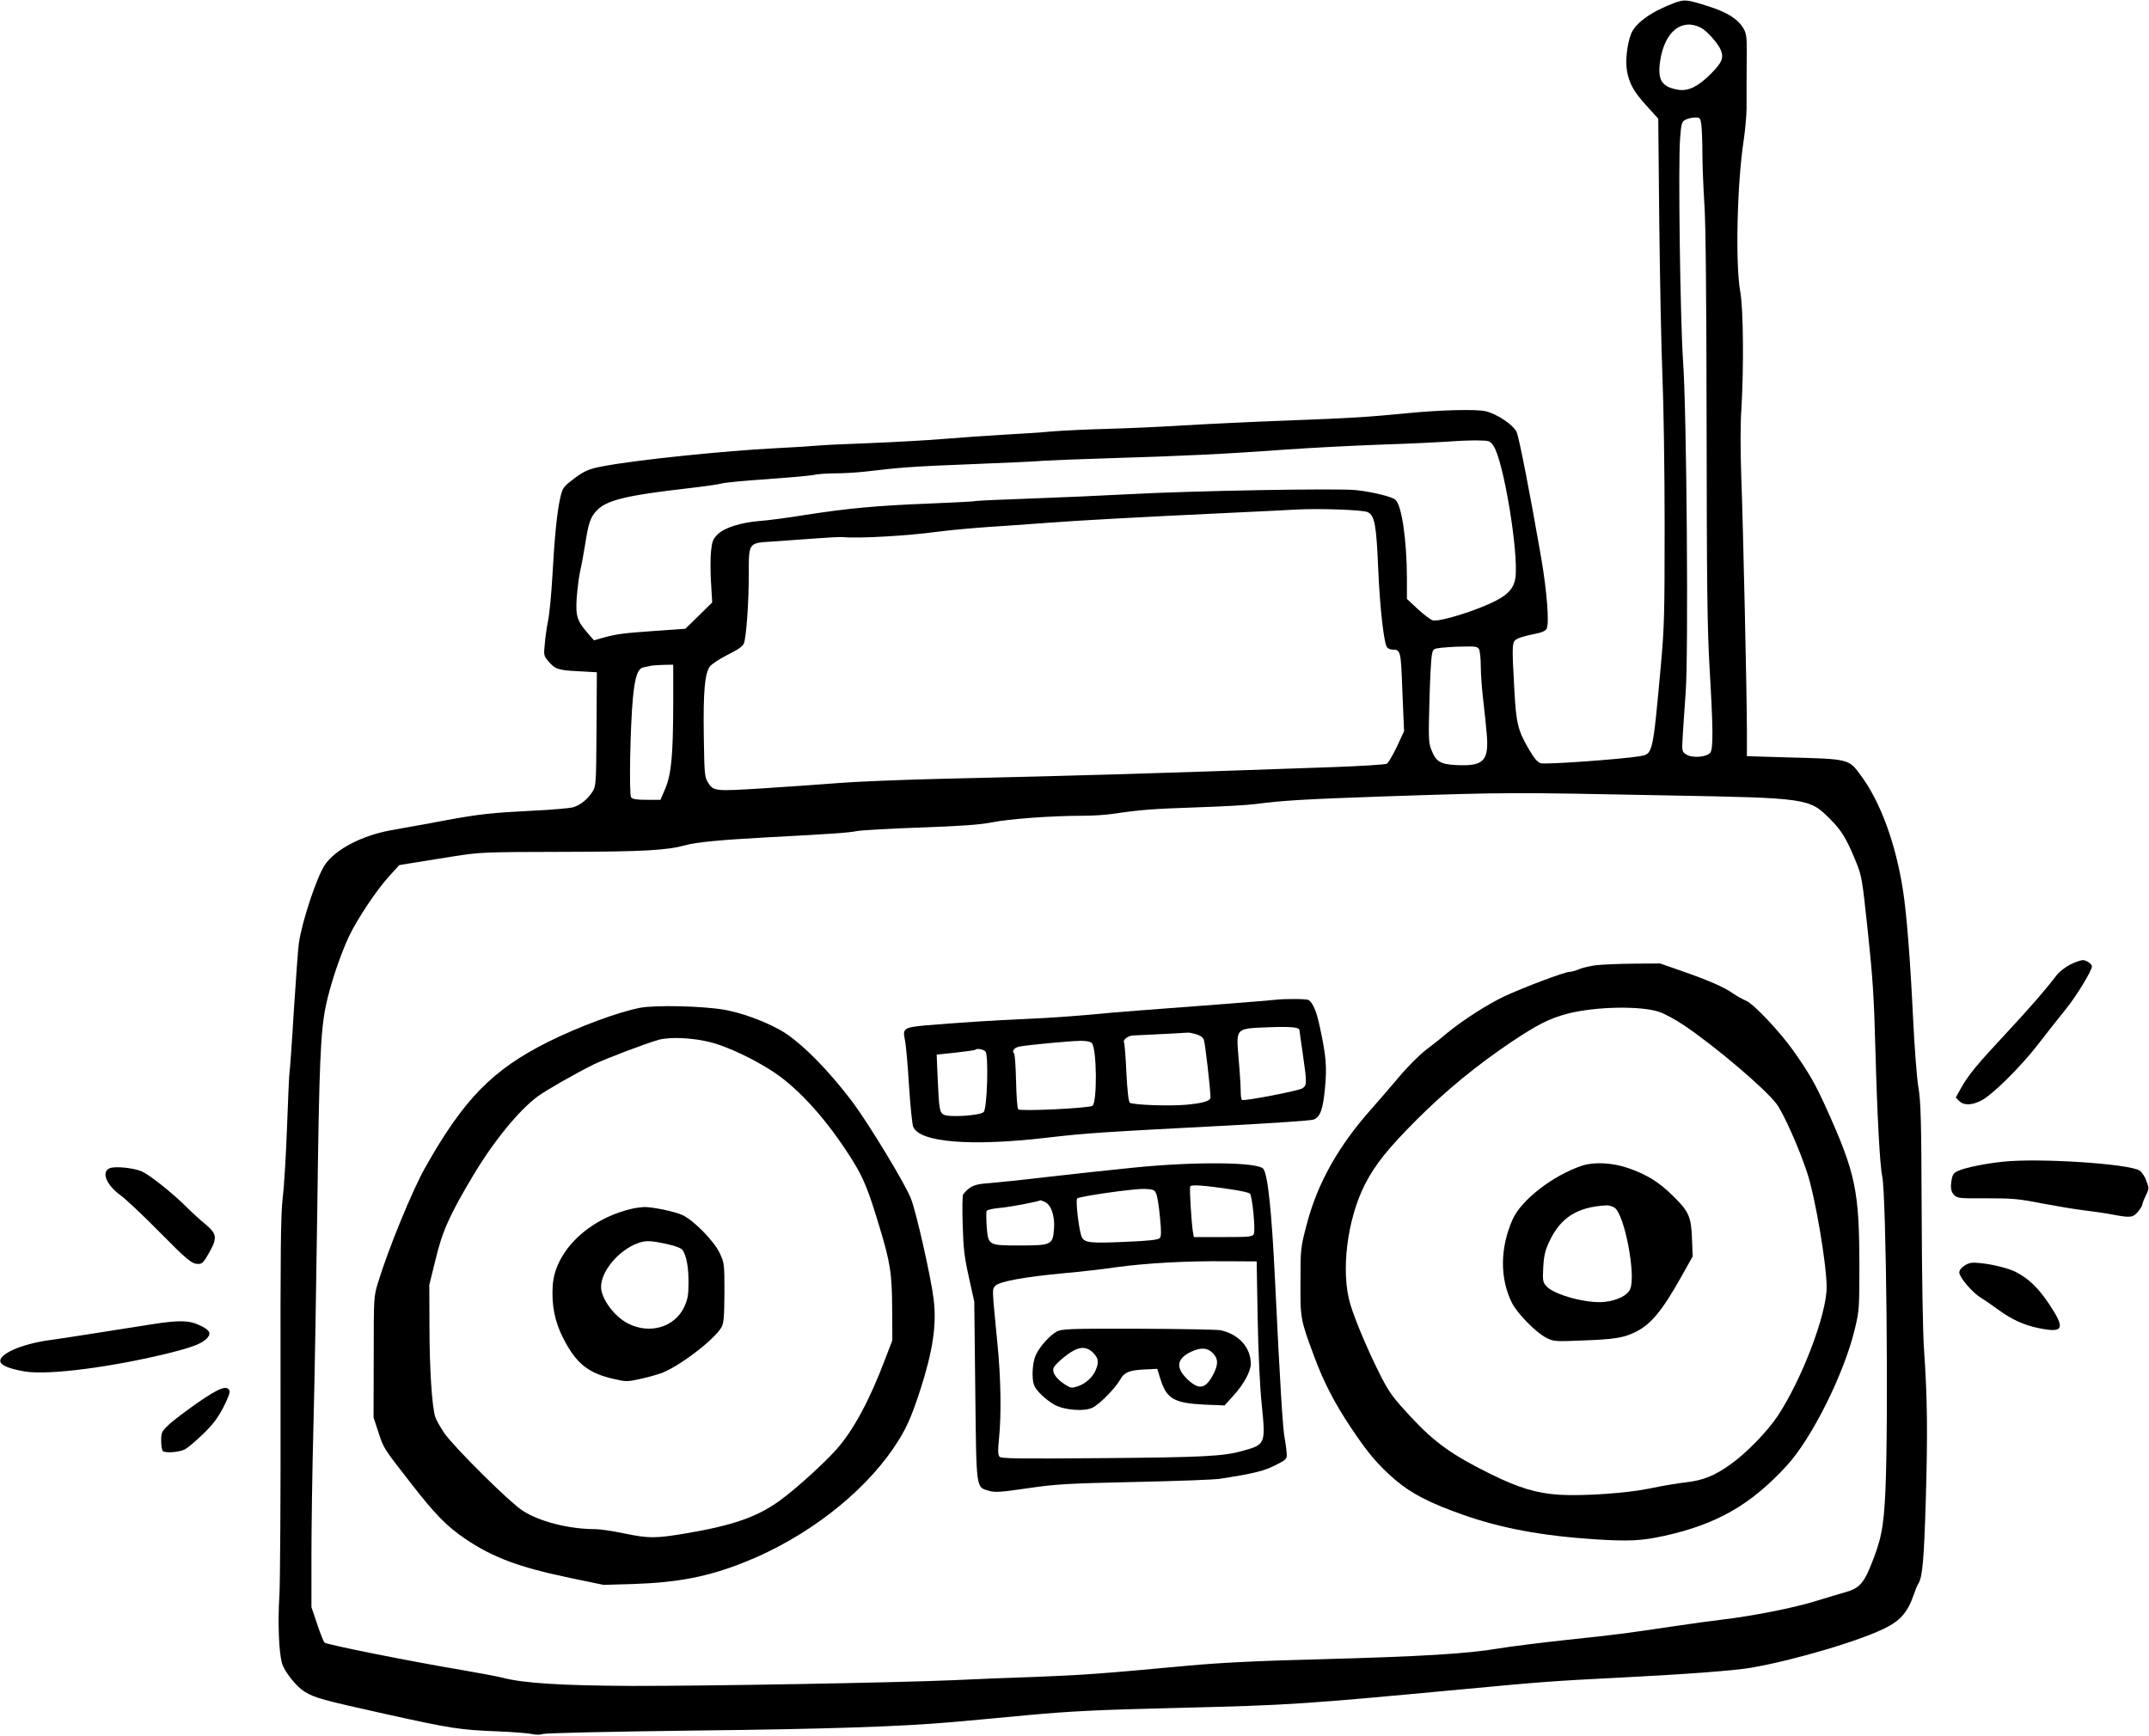
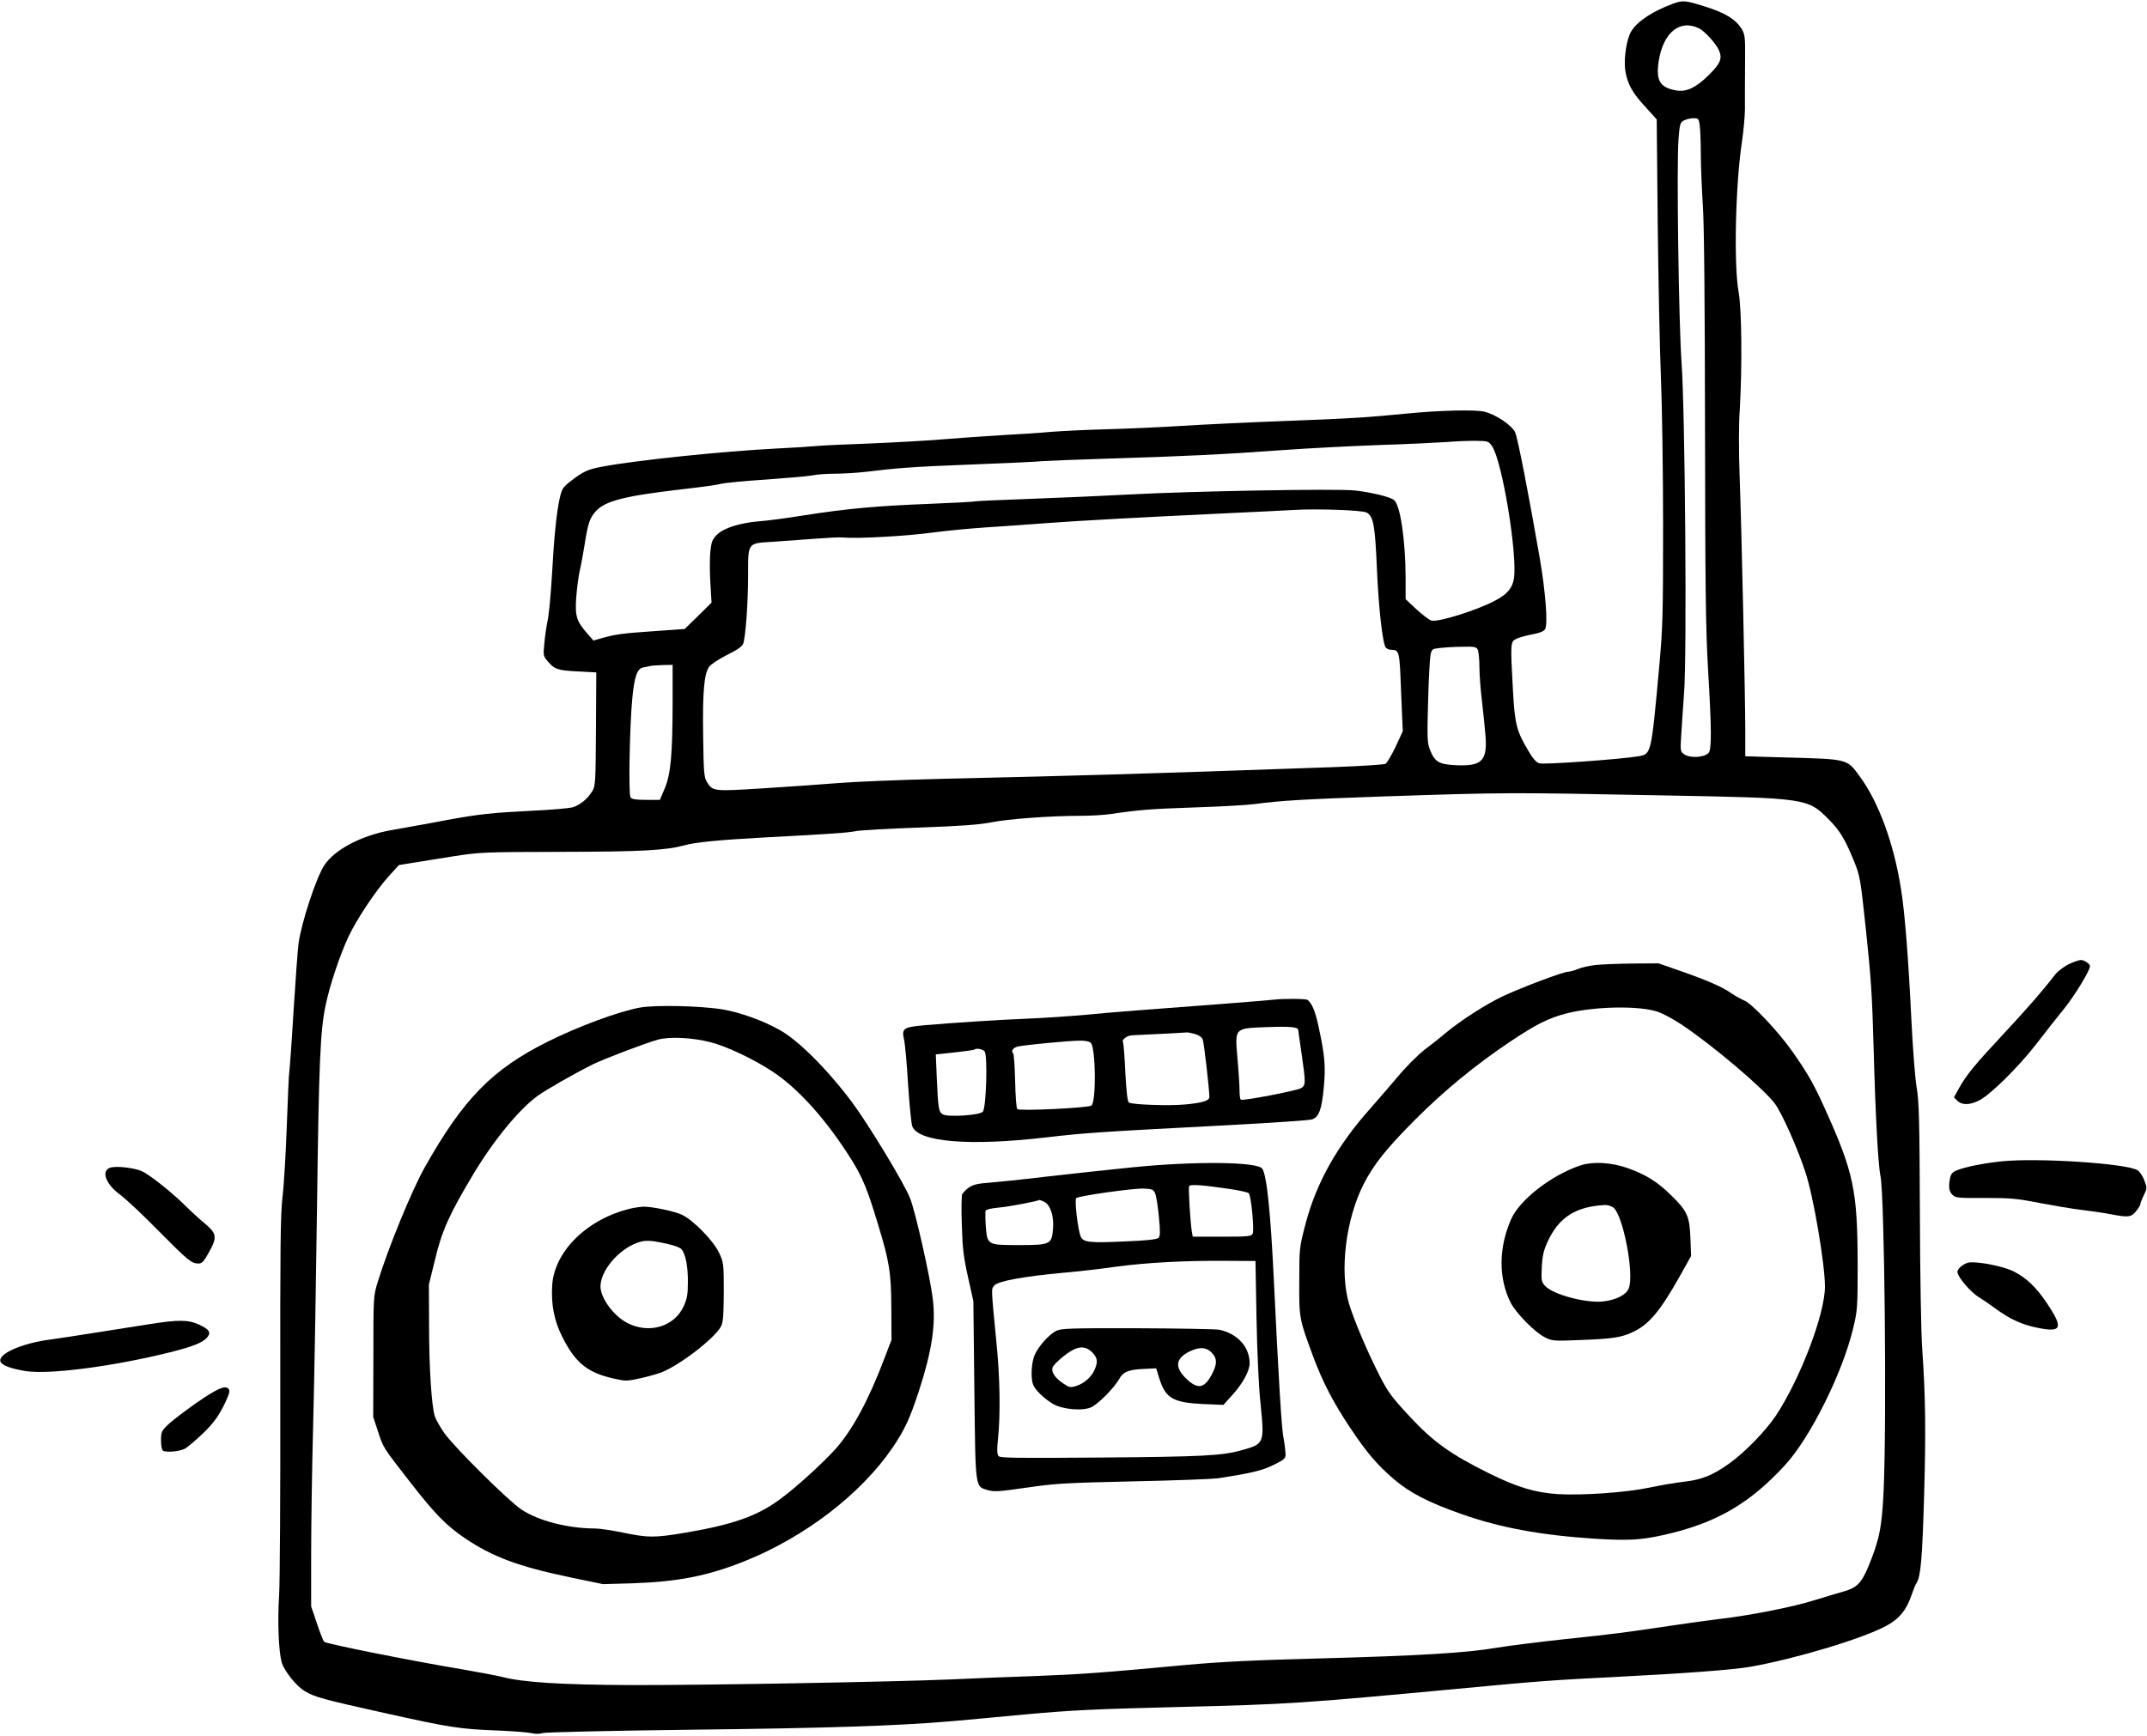
- <svg xmlns="http://www.w3.org/2000/svg" version="1.0" width="1280pt" height="1034pt" viewBox="0 0 1280 1034" preserveAspectRatio="xMidYMid meet">
+ <svg xmlns="http://www.w3.org/2000/svg" version="1.0" width="512pt" height="414pt" viewBox="0 0 1280 1034" preserveAspectRatio="xMidYMid meet">
  <g transform="translate(0,1034) scale(0.1,-0.1)" fill="#000000" stroke="none">
    <path d="M9977 10324 c-134 -49 -235 -119 -261 -184 -25 -62 -36 -165 -25 -224 14 -76 42 -125 118 -208 l68 -75 6 -619 c4 -340 12 -754 19 -919 7 -165 13 -563 13 -885 0 -534 -2 -607 -23 -840 -48 -525 -47 -522 -124 -535 -106 -18 -565 -51 -591 -42 -19 6 -40 30 -68 79 -68 115 -78 156 -89 355 -16 285 -15 290 19 308 16 8 59 20 96 27 48 9 70 19 77 32 17 31 2 222 -32 421 -64 370 -132 721 -147 752 -20 42 -116 107 -184 123 -54 13 -266 8 -459 -11 -246 -24 -342 -30 -715 -44 -220 -8 -506 -22 -635 -30 -129 -8 -329 -17 -445 -20 -115 -3 -262 -10 -325 -15 -63 -6 -196 -15 -295 -20 -99 -6 -259 -17 -355 -25 -96 -8 -294 -19 -440 -25 -146 -5 -287 -12 -315 -15 -27 -3 -135 -10 -240 -15 -314 -16 -824 -69 -1024 -106 -96 -17 -124 -30 -198 -88 -48 -37 -53 -45 -67 -106 -18 -83 -33 -226 -46 -465 -6 -104 -17 -221 -25 -260 -8 -38 -17 -102 -20 -140 -7 -67 -6 -73 20 -103 41 -49 60 -55 180 -61 l110 -6 -2 -338 c-2 -325 -3 -339 -23 -372 -29 -46 -73 -82 -118 -95 -20 -5 -129 -15 -242 -20 -238 -12 -313 -20 -505 -55 -77 -15 -165 -31 -195 -36 -30 -5 -93 -17 -140 -25 -176 -32 -334 -115 -396 -208 -48 -73 -136 -338 -154 -466 -5 -36 -18 -218 -30 -404 -11 -187 -23 -349 -25 -360 -3 -12 -9 -156 -15 -321 -6 -165 -17 -358 -26 -430 -12 -109 -14 -298 -13 -1180 1 -577 -2 -1115 -7 -1194 -10 -155 -3 -331 15 -398 14 -51 87 -143 138 -173 61 -36 100 -47 473 -130 397 -88 446 -96 680 -105 91 -4 181 -11 201 -16 22 -5 47 -5 65 1 16 5 403 14 894 20 799 9 1220 23 1537 50 67 6 268 24 445 41 270 25 418 32 903 44 679 17 726 20 1730 114 420 40 532 48 895 66 395 20 693 42 794 60 268 47 671 168 811 244 78 41 122 96 152 186 9 27 22 59 29 70 25 38 34 142 45 515 11 385 9 591 -11 880 -7 91 -13 458 -14 815 -2 554 -5 665 -20 750 -9 55 -23 237 -31 405 -17 353 -39 635 -61 770 -43 276 -134 522 -248 677 -76 103 -66 101 -446 111 l-235 7 0 155 c0 194 -22 1204 -34 1525 -5 138 -5 302 1 385 15 253 12 603 -7 705 -29 162 -19 640 21 900 9 61 16 144 17 185 0 41 0 104 0 140 0 36 1 119 1 185 1 104 -2 125 -19 155 -35 58 -96 97 -217 135 -121 38 -134 39 -191 19z m154 -149 c35 -18 102 -93 118 -132 20 -48 7 -77 -60 -144 -75 -75 -133 -103 -192 -94 -101 17 -126 58 -108 176 27 171 127 252 242 194z m3 -581 c3 -26 6 -104 6 -173 0 -69 6 -205 12 -301 8 -114 12 -576 13 -1325 1 -943 4 -1202 18 -1440 21 -357 22 -475 4 -499 -20 -27 -108 -34 -143 -11 -26 17 -27 18 -21 114 3 53 11 166 17 251 18 225 6 1689 -15 1975 -17 242 -30 1177 -18 1330 7 92 10 100 33 112 14 7 39 13 56 13 30 0 32 -2 38 -46z m-1238 -1911 c60 -89 151 -643 130 -787 -9 -58 -40 -95 -113 -133 -109 -58 -337 -129 -379 -119 -13 4 -53 34 -89 67 l-65 61 0 127 c-1 225 -31 432 -69 464 -21 18 -134 46 -233 57 -100 12 -986 -4 -1348 -24 -151 -8 -417 -20 -590 -26 -173 -6 -322 -13 -330 -15 -8 -3 -132 -9 -275 -15 -309 -12 -484 -28 -740 -68 -104 -17 -227 -33 -272 -36 -111 -9 -209 -40 -249 -80 -27 -27 -33 -42 -39 -100 -4 -37 -4 -121 0 -186 l7 -119 -80 -79 -80 -78 -184 -13 c-187 -13 -226 -18 -312 -42 l-48 -14 -35 40 c-66 76 -75 104 -68 213 4 53 13 124 20 157 8 33 21 105 30 160 20 128 30 159 66 200 57 64 173 93 539 135 96 11 191 24 210 30 19 5 138 17 265 25 126 9 252 20 278 25 26 6 87 10 135 10 48 0 125 5 172 10 218 26 289 31 645 45 209 8 398 17 420 20 22 2 198 9 390 15 433 13 690 25 1045 51 151 11 408 24 570 30 162 5 345 14 405 18 61 5 141 8 180 7 66 -1 70 -2 91 -33z m-750 -394 c42 -20 52 -75 63 -339 10 -231 34 -445 53 -467 6 -7 20 -13 32 -13 49 -1 50 -5 59 -252 l10 -234 -43 -93 c-24 -50 -51 -96 -60 -101 -9 -5 -152 -14 -316 -20 -1196 -42 -1410 -48 -2344 -70 -239 -6 -511 -17 -605 -25 -93 -7 -293 -22 -442 -31 -301 -19 -304 -19 -339 39 -17 29 -19 56 -22 274 -4 262 6 372 36 412 10 14 58 46 106 70 62 31 90 50 97 68 14 39 29 240 29 411 0 193 -4 187 146 196 60 4 172 12 249 18 77 6 154 10 170 8 83 -9 383 8 550 31 77 10 215 23 305 29 91 6 251 17 355 25 198 15 546 34 1095 60 179 8 352 17 385 19 134 8 402 -1 431 -15z m664 -818 c5 -11 10 -57 10 -103 0 -46 7 -137 15 -203 8 -66 17 -158 21 -205 12 -154 -21 -186 -182 -178 -97 5 -122 21 -150 95 -15 38 -16 73 -10 281 3 130 10 255 14 277 7 39 8 40 57 46 28 3 87 7 132 7 72 2 84 0 93 -17z m-4800 -323 c-1 -308 -11 -418 -47 -505 l-29 -68 -82 0 c-62 0 -85 4 -93 15 -13 18 -5 431 11 594 12 125 29 173 62 180 13 3 32 7 43 9 11 3 46 5 78 6 l57 1 0 -232z m5935 -547 c822 -15 833 -17 955 -140 67 -66 99 -119 151 -246 38 -93 40 -101 74 -422 29 -272 37 -391 45 -693 11 -407 27 -703 41 -768 24 -111 38 -1453 19 -1872 -10 -222 -25 -297 -92 -459 -40 -96 -69 -125 -144 -146 -32 -9 -115 -34 -184 -55 -124 -39 -379 -89 -560 -110 -52 -6 -183 -24 -290 -40 -284 -42 -317 -47 -630 -80 -157 -17 -339 -40 -405 -51 -180 -31 -461 -48 -1055 -64 -393 -10 -605 -21 -800 -39 -517 -48 -618 -55 -895 -66 -154 -5 -379 -14 -500 -20 -348 -15 -1471 -35 -1915 -34 -416 2 -642 16 -768 49 -32 8 -138 28 -237 45 -310 52 -809 152 -822 164 -6 6 -26 56 -44 111 l-34 100 0 305 c0 168 5 519 12 780 7 261 17 844 23 1295 11 862 19 1050 51 1204 25 121 87 306 138 413 51 107 165 277 240 359 l59 65 79 13 c43 7 152 24 243 39 161 25 177 26 650 27 487 1 621 9 735 40 60 17 201 31 475 46 401 21 496 28 545 38 28 5 199 15 380 21 248 9 354 17 425 31 100 20 351 39 535 39 61 0 142 5 180 11 171 25 236 30 500 39 154 5 314 14 355 20 157 21 299 29 755 45 760 25 738 25 1710 6z" />
    <path d="M9510 4590 c-36 -4 -83 -15 -104 -24 -21 -9 -47 -16 -58 -16 -28 0 -275 -93 -388 -146 -100 -47 -249 -143 -340 -218 -30 -26 -87 -71 -127 -101 -41 -32 -112 -103 -166 -168 -52 -61 -122 -143 -157 -182 -199 -223 -323 -445 -387 -690 -36 -138 -37 -143 -37 -340 -1 -222 -1 -224 83 -450 56 -151 121 -276 220 -424 100 -150 160 -220 261 -307 95 -81 204 -138 400 -207 231 -82 474 -127 795 -148 198 -12 271 -9 408 21 313 69 517 186 730 419 149 162 342 549 405 814 26 108 27 123 27 387 -1 437 -24 544 -195 923 -69 153 -104 213 -199 348 -82 115 -235 278 -281 297 -19 8 -54 27 -77 43 -57 40 -146 78 -303 133 l-132 46 -156 -1 c-86 -1 -186 -5 -222 -9z m374 -279 c32 -11 97 -46 144 -78 179 -119 485 -378 553 -469 41 -54 136 -266 183 -411 48 -144 116 -547 116 -681 0 -163 -146 -546 -291 -767 -62 -93 -186 -221 -280 -288 -98 -70 -164 -96 -266 -108 -48 -5 -142 -21 -208 -35 -142 -30 -403 -48 -550 -39 -135 9 -243 42 -410 125 -226 112 -330 186 -471 338 -106 114 -129 145 -177 239 -77 151 -153 331 -184 432 -58 193 -20 505 87 715 60 118 140 217 309 386 172 172 356 323 561 461 157 105 230 142 337 170 167 43 438 48 547 10z" />
    <path d="M9425 3396 c-173 -57 -365 -205 -416 -322 -75 -170 -76 -351 -3 -497 33 -64 143 -176 204 -207 44 -22 51 -23 218 -16 185 7 238 15 306 47 97 45 164 126 281 334 l67 120 -4 105 c-5 131 -18 162 -113 255 -84 83 -155 127 -267 166 -93 32 -201 38 -273 15z m192 -251 c59 -41 128 -400 93 -484 -15 -38 -75 -68 -151 -77 -103 -12 -301 41 -348 93 -22 25 -23 33 -19 114 4 70 12 101 36 152 67 144 167 207 342 216 14 0 35 -6 47 -14z" />
    <path d="M7600 4384 c-26 -4 -553 -45 -815 -64 -82 -6 -224 -18 -315 -27 -91 -8 -248 -19 -350 -23 -193 -8 -432 -24 -609 -39 -127 -12 -136 -18 -121 -87 6 -27 17 -148 24 -269 8 -121 19 -232 25 -247 36 -94 342 -119 796 -66 242 28 322 33 1087 73 262 14 488 29 502 35 40 15 56 61 68 188 12 127 7 190 -31 365 -19 90 -40 141 -66 159 -10 8 -146 8 -195 2z m140 -182 c0 -4 9 -68 20 -142 25 -174 25 -186 -3 -204 -23 -15 -346 -77 -359 -69 -5 2 -8 25 -8 51 0 26 -5 111 -12 190 -16 191 -22 184 179 192 137 5 183 0 183 -18z m-617 -23 c23 -6 42 -19 47 -32 8 -18 40 -299 40 -344 0 -22 -40 -34 -138 -44 -98 -10 -320 -2 -342 11 -8 5 -15 67 -21 179 -4 95 -11 176 -14 181 -9 14 24 40 53 41 196 9 319 16 327 17 6 1 27 -3 48 -9z m-620 -53 c30 -31 33 -351 4 -374 -18 -14 -429 -34 -442 -21 -6 6 -11 78 -13 167 -2 86 -7 161 -12 166 -15 15 1 35 33 41 51 10 296 33 359 34 37 1 61 -4 71 -13z m-633 -51 c19 -23 10 -339 -11 -360 -20 -21 -205 -33 -237 -16 -26 14 -29 34 -37 217 l-6 141 113 12 c62 7 114 14 117 17 10 10 49 3 61 -11z" />
    <path d="M3813 4336 c-131 -25 -365 -112 -548 -203 -332 -166 -503 -342 -732 -748 -77 -136 -220 -485 -281 -685 -26 -85 -26 -86 -26 -445 l-1 -360 28 -85 c34 -102 26 -90 194 -306 146 -188 214 -257 326 -333 166 -111 315 -167 624 -232 l198 -41 175 5 c271 9 451 44 672 133 356 143 689 398 878 674 74 109 104 174 160 345 76 235 100 392 81 545 -14 122 -105 527 -136 601 -35 89 -250 443 -344 569 -149 199 -322 372 -435 434 -100 56 -236 104 -336 121 -133 22 -405 28 -497 11z m422 -206 c98 -25 261 -102 375 -178 154 -103 321 -290 469 -527 63 -102 93 -173 156 -383 68 -223 78 -287 79 -502 l1 -185 -44 -115 c-92 -243 -188 -421 -288 -534 -79 -88 -245 -239 -340 -307 -132 -96 -278 -147 -556 -194 -184 -31 -222 -31 -372 0 -66 14 -142 25 -170 25 -158 0 -336 46 -435 112 -79 52 -402 373 -462 458 -25 36 -50 81 -56 100 -19 61 -34 287 -34 540 l-1 245 37 150 c40 169 86 271 225 503 121 203 273 389 385 471 51 37 215 131 331 189 68 33 306 124 387 147 68 19 204 13 313 -15z" />
    <path d="M3765 3139 c-261 -60 -460 -254 -473 -459 -7 -116 12 -212 61 -309 77 -153 149 -212 306 -247 69 -16 79 -16 155 1 44 9 102 26 130 36 112 45 315 202 354 273 13 25 16 63 17 206 0 171 -1 176 -28 234 -34 73 -157 198 -224 228 -48 21 -177 48 -228 47 -16 -1 -48 -5 -70 -10z m218 -213 c41 -9 74 -22 82 -33 23 -31 37 -104 36 -196 0 -72 -5 -98 -25 -142 -56 -122 -207 -167 -337 -99 -80 41 -159 148 -159 217 0 94 106 220 220 261 48 17 75 16 183 -8z" />
    <path d="M6755 3384 c-132 -13 -361 -38 -510 -55 -148 -18 -309 -34 -357 -38 -86 -6 -110 -17 -151 -66 -5 -5 -6 -86 -3 -180 4 -142 10 -194 37 -315 l32 -145 6 -530 c7 -598 3 -573 82 -597 36 -10 68 -8 233 16 172 25 234 28 636 37 245 5 470 14 500 18 206 32 264 46 333 80 69 35 72 37 71 71 -1 19 -6 60 -12 90 -11 53 -28 325 -57 930 -20 419 -43 640 -70 676 -29 41 -402 45 -770 8z m580 -130 c54 -8 104 -19 110 -25 14 -14 34 -219 23 -241 -8 -16 -27 -18 -183 -18 l-174 0 -6 33 c-8 49 -21 254 -16 268 4 13 78 8 246 -17z m-449 -24 c7 -14 17 -77 23 -140 9 -91 8 -117 -2 -127 -9 -9 -69 -16 -196 -21 -214 -10 -251 -6 -267 27 -17 33 -39 220 -28 231 14 13 330 58 399 57 53 -2 61 -5 71 -27z m-662 -51 c37 -17 60 -84 54 -160 -7 -95 -15 -99 -204 -99 -188 0 -188 0 -197 114 -3 43 -3 84 -1 91 3 7 35 15 82 19 57 5 216 35 239 45 1 1 13 -4 27 -10z m1267 -694 c4 -202 13 -409 24 -510 24 -239 23 -241 -115 -279 -113 -32 -232 -38 -830 -43 -514 -4 -608 -3 -617 9 -9 10 -10 38 -3 104 15 143 12 364 -10 579 -32 330 -31 311 -12 334 21 26 174 54 412 76 91 8 232 24 313 36 179 24 409 37 652 35 l180 -1 6 -340z" />
    <path d="M6296 2408 c-42 -22 -103 -89 -127 -142 -20 -44 -25 -138 -10 -178 12 -32 66 -84 120 -116 57 -33 180 -43 229 -18 44 22 134 115 163 165 26 47 57 59 159 63 l63 3 17 -55 c37 -123 81 -149 262 -158 l122 -5 53 59 c62 68 103 144 103 189 0 97 -71 176 -180 200 -19 4 -239 8 -488 9 -406 1 -456 -1 -486 -16z m215 -127 c32 -33 36 -56 15 -104 -18 -43 -62 -82 -109 -97 -35 -11 -41 -10 -77 14 -49 32 -74 69 -65 95 6 21 78 83 122 106 44 23 81 19 114 -14z m717 -7 c28 -31 28 -63 1 -117 -45 -89 -83 -100 -148 -42 -81 73 -76 129 14 172 60 28 100 24 133 -13z" />
    <path d="M12331 4594 c-28 -15 -64 -42 -79 -61 -71 -93 -157 -192 -302 -348 -179 -192 -225 -248 -270 -328 l-31 -56 20 -20 c27 -27 73 -27 129 1 65 31 237 201 342 337 49 64 124 159 167 212 63 78 153 227 153 252 0 14 -34 37 -54 37 -12 0 -46 -12 -75 -26z" />
    <path d="M11930 3419 c-106 -11 -218 -34 -263 -53 -26 -10 -36 -22 -41 -46 -10 -54 -7 -79 14 -100 19 -19 33 -20 193 -19 152 0 190 -3 327 -30 85 -16 197 -35 248 -41 51 -6 128 -17 170 -25 111 -21 126 -20 156 16 14 17 26 36 26 42 0 6 9 30 21 54 20 42 20 44 3 89 -9 25 -27 52 -40 60 -62 41 -602 76 -814 53z" />
    <path d="M653 3380 c-51 -21 -20 -100 65 -161 31 -23 134 -119 227 -214 176 -178 197 -195 238 -195 21 0 32 12 61 64 52 92 49 114 -21 173 -32 26 -84 74 -115 105 -84 83 -216 188 -263 209 -48 21 -161 33 -192 19z" />
    <path d="M11703 2801 c-21 -13 -33 -29 -33 -42 0 -28 79 -121 128 -150 20 -12 67 -44 103 -71 83 -60 154 -93 245 -111 146 -30 157 -3 59 144 -64 96 -123 153 -200 192 -42 21 -137 45 -210 52 -50 5 -65 3 -92 -14z" />
    <path d="M895 2449 c-66 -10 -203 -32 -305 -48 -102 -16 -234 -37 -295 -45 -170 -23 -309 -86 -292 -131 9 -22 58 -41 147 -56 140 -23 524 27 865 112 136 34 192 57 219 87 26 30 15 49 -46 77 -64 30 -122 31 -293 4z" />
    <path d="M1174 1981 c-71 -50 -148 -108 -171 -131 -40 -38 -43 -44 -43 -95 0 -30 5 -57 11 -61 20 -12 98 -5 130 11 17 9 65 50 107 90 58 56 88 95 121 158 26 50 42 91 38 101 -14 36 -61 18 -193 -73z" />
  </g>
</svg>
